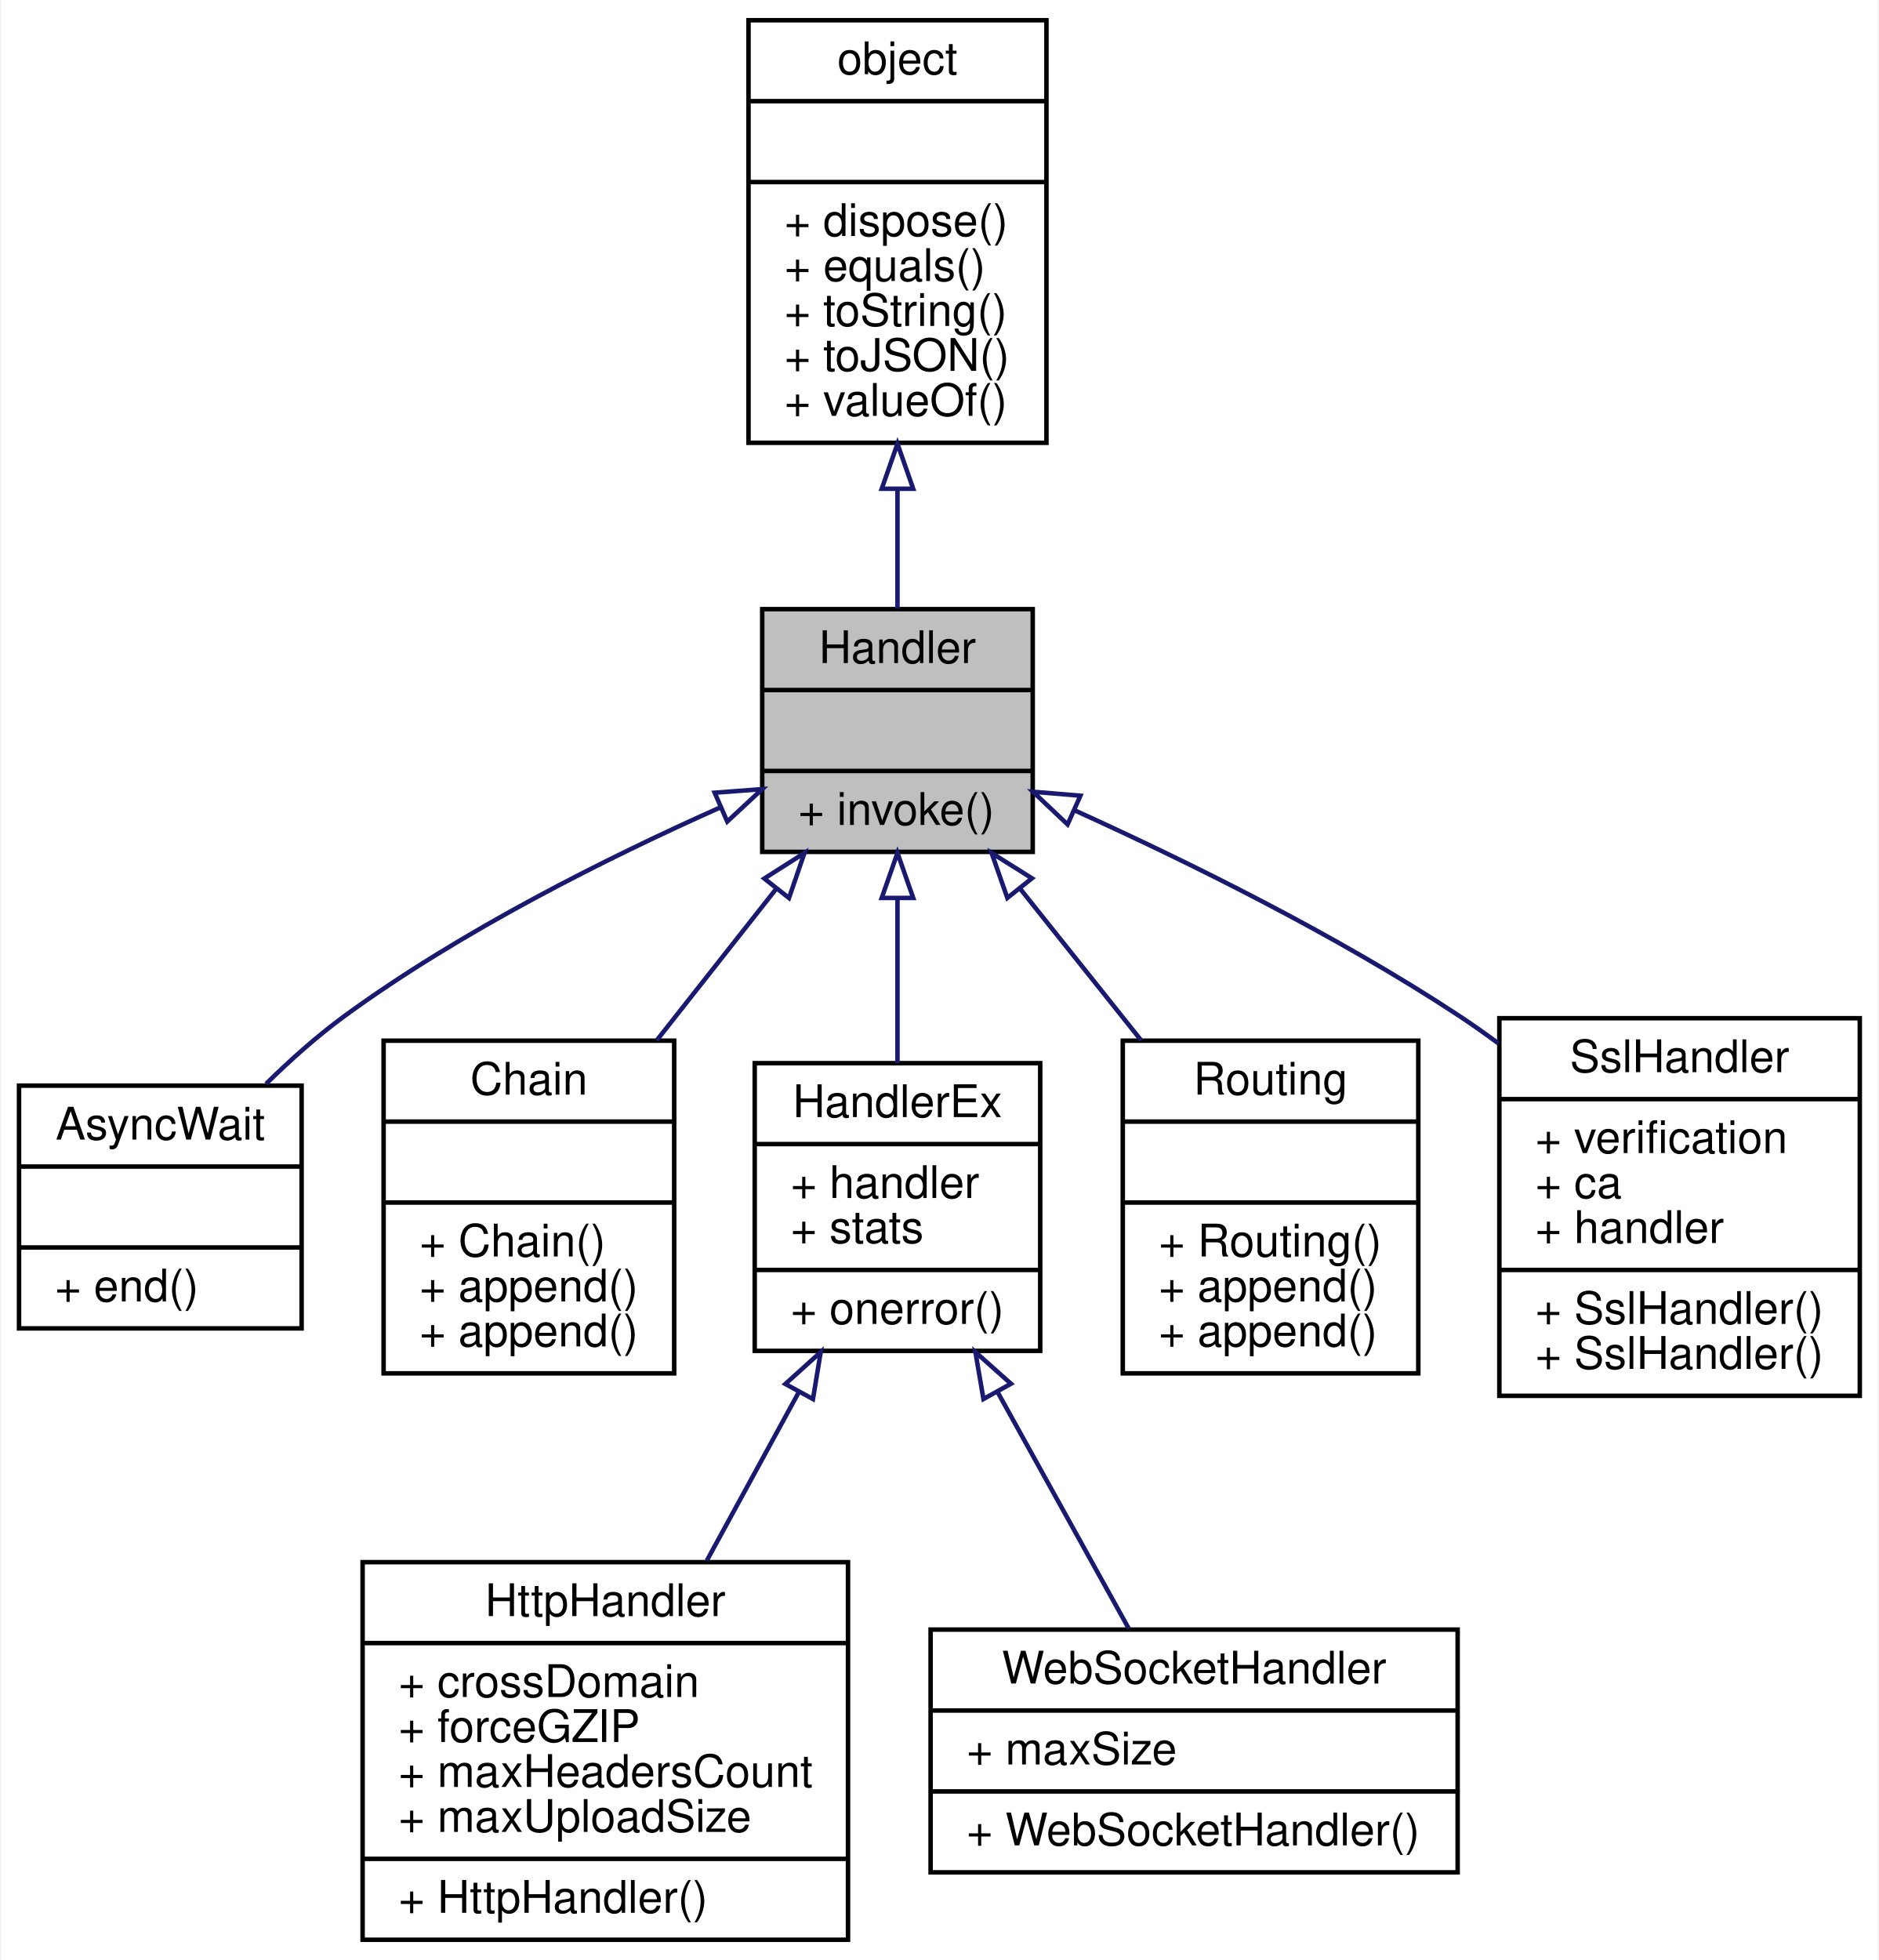
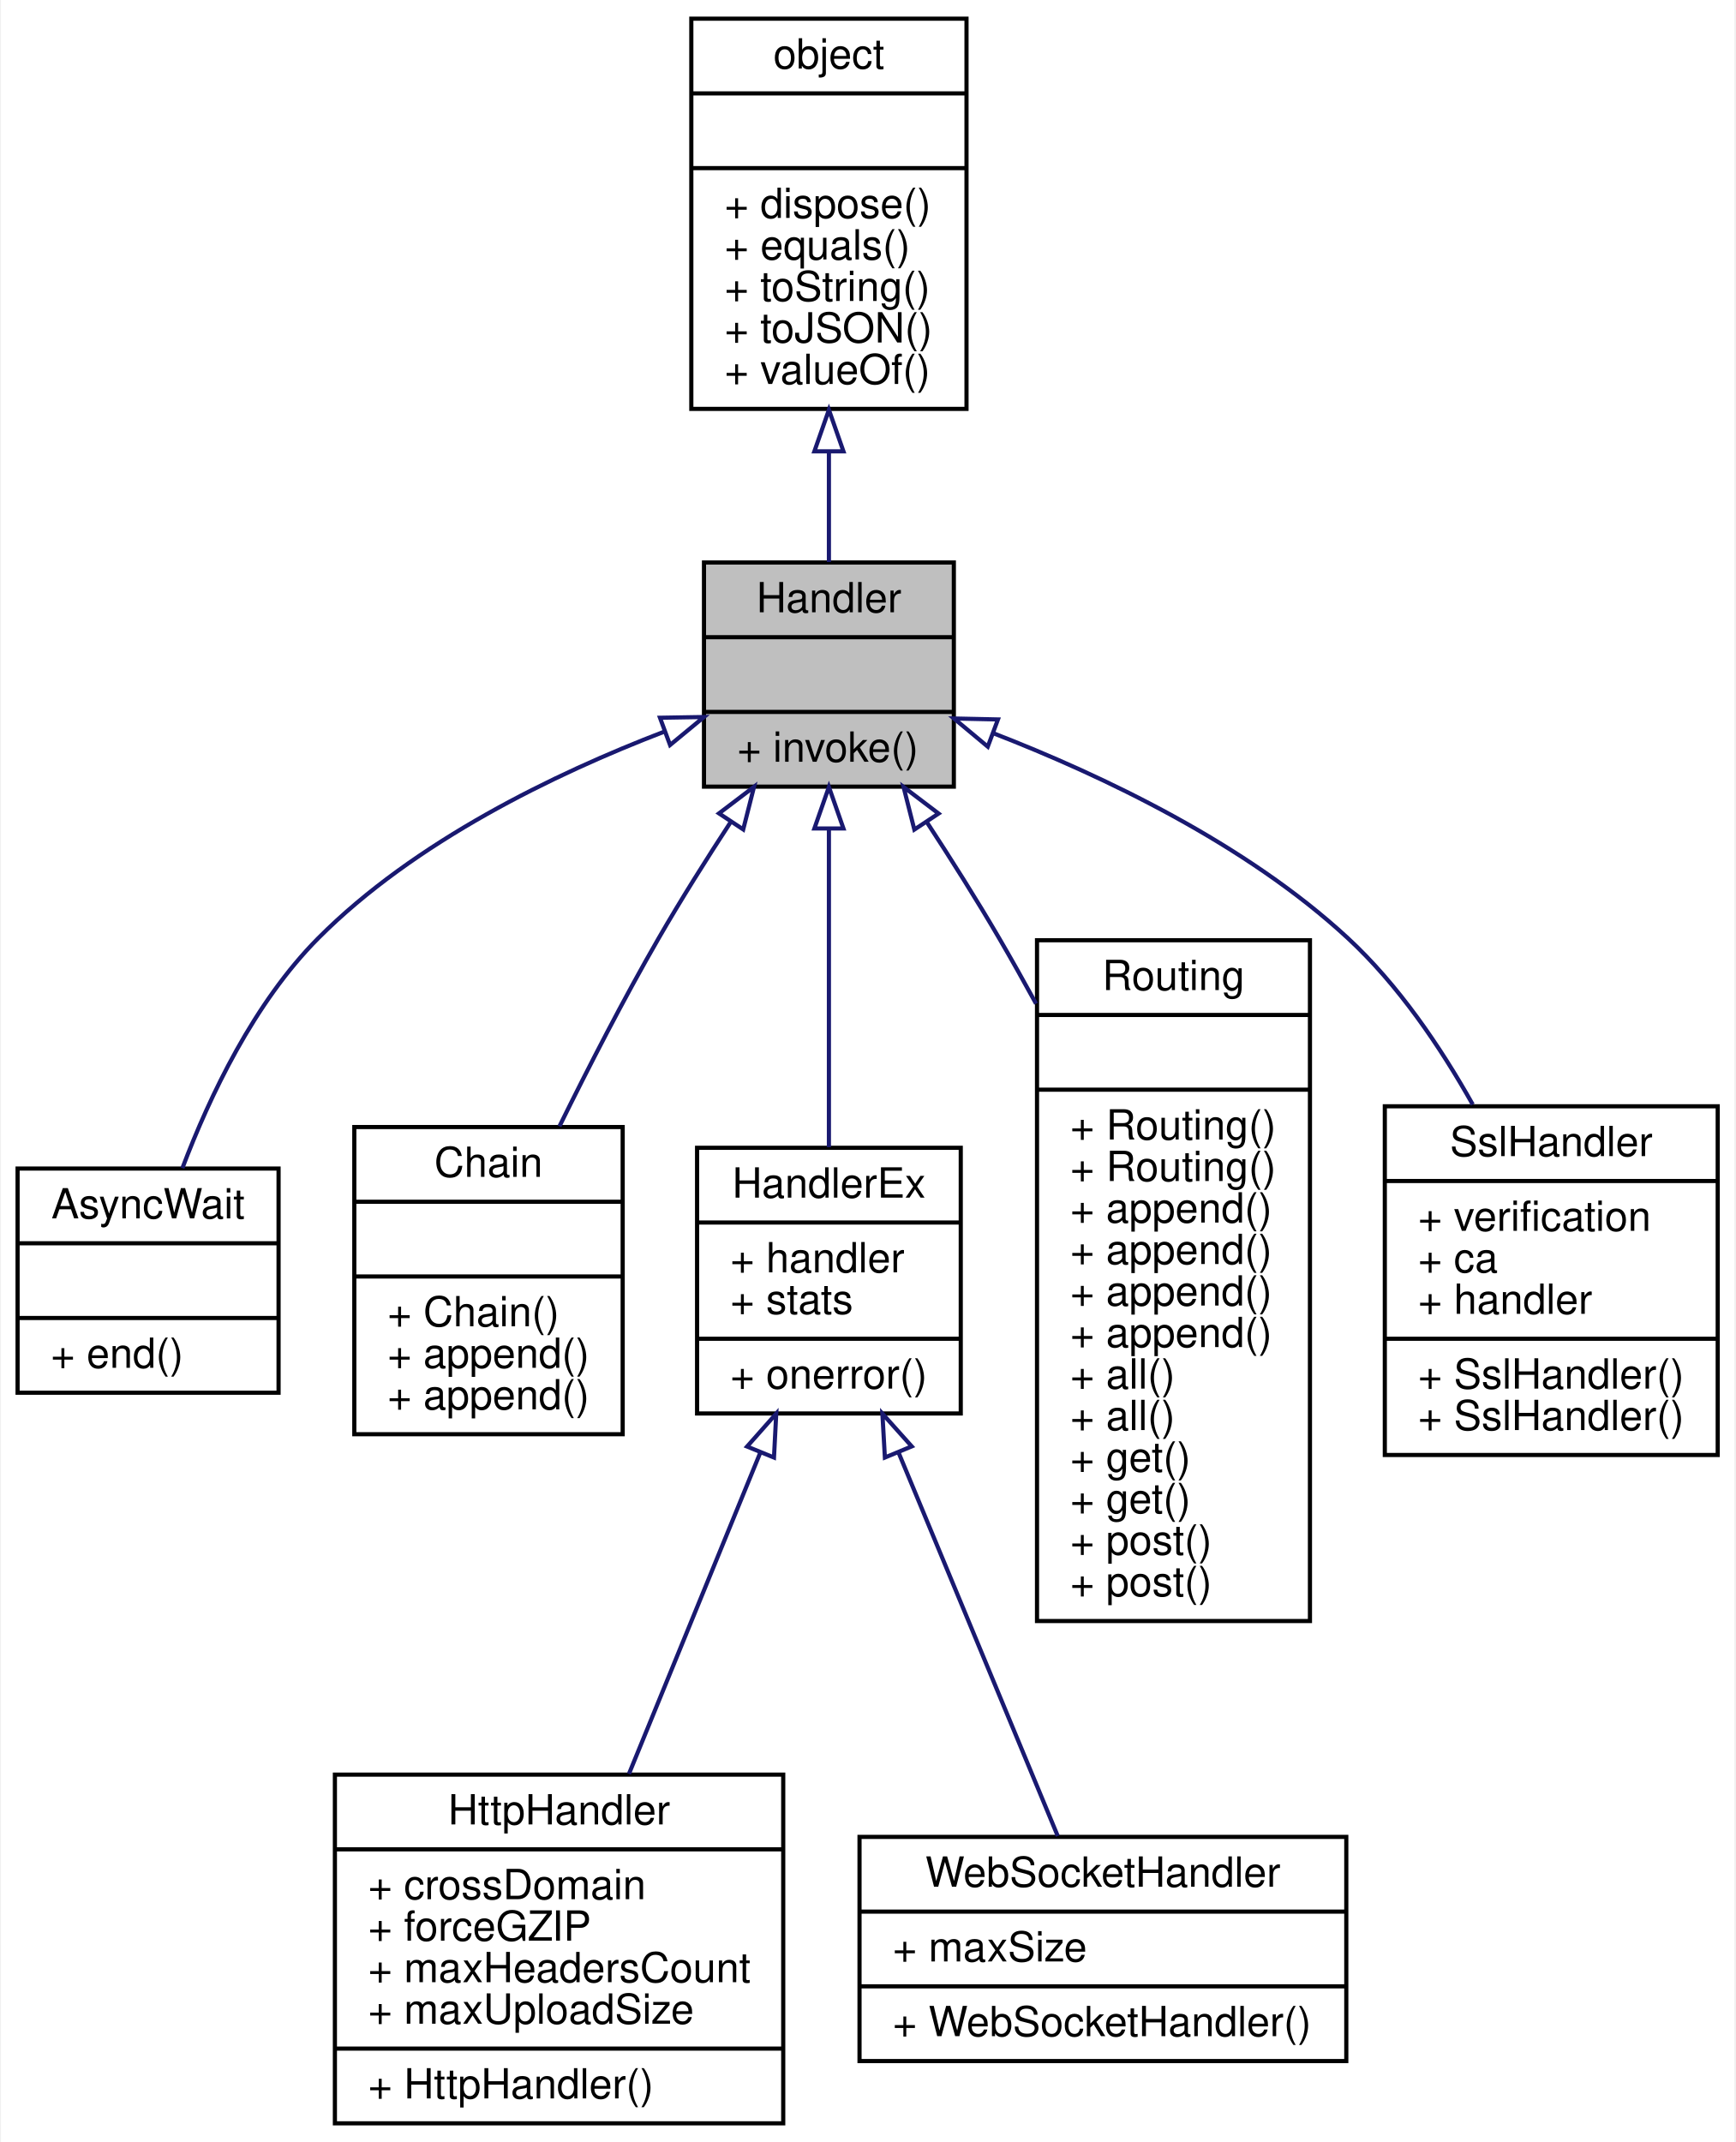
- <svg xmlns="http://www.w3.org/2000/svg" xmlns:xlink="http://www.w3.org/1999/xlink" width="418pt" height="436pt" viewBox="0.00 0.00 417.53 436.00">
-   <g id="graph0" class="graph" transform="scale(1 1) rotate(0) translate(4 432)">
-     <polygon fill="white" stroke="none" points="-4,4 -4,-432 413.527,-432 413.527,4 -4,4" />
+ <svg xmlns="http://www.w3.org/2000/svg" xmlns:xlink="http://www.w3.org/1999/xlink" width="418pt" height="516pt" viewBox="0.00 0.00 417.53 516.00">
+   <g id="graph0" class="graph" transform="scale(1 1) rotate(0) translate(4 512)">
+     <polygon fill="white" stroke="none" points="-4,4 -4,-512 413.527,-512 413.527,4 -4,4" />
    <g id="node1" class="node">
-       <polygon fill="#bfbfbf" stroke="black" points="165.34,-242.5 165.34,-296.5 225.525,-296.5 225.525,-242.5 165.34,-242.5" />
-       <text text-anchor="middle" x="195.433" y="-284.5" font-family="Helvetica,sans-Serif" font-size="10.00">Handler</text>
-       <polyline fill="none" stroke="black" points="165.34,-278.5 225.525,-278.5 " />
-       <text text-anchor="middle" x="195.433" y="-266.5" font-family="Helvetica,sans-Serif" font-size="10.00"> </text>
-       <polyline fill="none" stroke="black" points="165.34,-260.5 225.525,-260.5 " />
-       <text text-anchor="start" x="173.34" y="-248.5" font-family="Helvetica,sans-Serif" font-size="10.00">+ invoke()</text>
+       <polygon fill="#bfbfbf" stroke="black" points="165.34,-322.5 165.34,-376.5 225.525,-376.5 225.525,-322.5 165.34,-322.5" />
+       <text text-anchor="middle" x="195.433" y="-364.5" font-family="Helvetica,sans-Serif" font-size="10.00">Handler</text>
+       <polyline fill="none" stroke="black" points="165.34,-358.5 225.525,-358.5 " />
+       <text text-anchor="middle" x="195.433" y="-346.5" font-family="Helvetica,sans-Serif" font-size="10.00"> </text>
+       <polyline fill="none" stroke="black" points="165.34,-340.5 225.525,-340.5 " />
+       <text text-anchor="start" x="173.34" y="-328.5" font-family="Helvetica,sans-Serif" font-size="10.00">+ invoke()</text>
    </g>
    <g id="node3" class="node">
      <g id="a_node3">
        <a xlink:href="../../d2/d88/interfaceAsyncWait.html" target="_top" xlink:title="消息处理器异步等待对象 ">
-           <polygon fill="white" stroke="black" points="0,-136.5 0,-190.5 62.865,-190.5 62.865,-136.5 0,-136.5" />
-           <text text-anchor="middle" x="31.433" y="-178.5" font-family="Helvetica,sans-Serif" font-size="10.00">AsyncWait</text>
-           <polyline fill="none" stroke="black" points="0,-172.5 62.865,-172.5 " />
-           <text text-anchor="middle" x="31.433" y="-160.5" font-family="Helvetica,sans-Serif" font-size="10.00"> </text>
-           <polyline fill="none" stroke="black" points="0,-154.5 62.865,-154.5 " />
-           <text text-anchor="start" x="8" y="-142.5" font-family="Helvetica,sans-Serif" font-size="10.00">+ end()</text>
+           <polygon fill="white" stroke="black" points="0,-176.5 0,-230.5 62.865,-230.5 62.865,-176.5 0,-176.5" />
+           <text text-anchor="middle" x="31.433" y="-218.5" font-family="Helvetica,sans-Serif" font-size="10.00">AsyncWait</text>
+           <polyline fill="none" stroke="black" points="0,-212.5 62.865,-212.5 " />
+           <text text-anchor="middle" x="31.433" y="-200.5" font-family="Helvetica,sans-Serif" font-size="10.00"> </text>
+           <polyline fill="none" stroke="black" points="0,-194.5 62.865,-194.5 " />
+           <text text-anchor="start" x="8" y="-182.5" font-family="Helvetica,sans-Serif" font-size="10.00">+ end()</text>
        </a>
      </g>
    </g>
    <g id="edge2" class="edge">
-       <path fill="none" stroke="midnightblue" d="M156.103,-252.428C131.002,-241.249 98.418,-224.978 72.433,-206 66.38,-201.58 60.401,-196.247 54.958,-190.899" />
-       <polygon fill="none" stroke="midnightblue" points="154.763,-255.662 165.328,-256.458 157.566,-249.247 154.763,-255.662" />
+       <path fill="none" stroke="midnightblue" d="M155.673,-335.71C129.404,-325.62 95.664,-309.326 72.433,-286 57.008,-270.513 46.299,-248.04 39.704,-230.613" />
+       <polygon fill="none" stroke="midnightblue" points="154.744,-339.098 165.337,-339.275 157.167,-332.53 154.744,-339.098" />
    </g>
    <g id="node4" class="node">
      <g id="a_node4">
        <a xlink:href="../../d3/d78/interfaceChain.html" target="_top" xlink:title="消息处理器链处理对象 ">
-           <polygon fill="white" stroke="black" points="81.109,-126.5 81.109,-200.5 145.756,-200.5 145.756,-126.5 81.109,-126.5" />
-           <text text-anchor="middle" x="113.433" y="-188.5" font-family="Helvetica,sans-Serif" font-size="10.00">Chain</text>
-           <polyline fill="none" stroke="black" points="81.109,-182.5 145.756,-182.5 " />
-           <text text-anchor="middle" x="113.433" y="-170.5" font-family="Helvetica,sans-Serif" font-size="10.00"> </text>
-           <polyline fill="none" stroke="black" points="81.109,-164.5 145.756,-164.5 " />
-           <text text-anchor="start" x="89.109" y="-152.5" font-family="Helvetica,sans-Serif" font-size="10.00">+ Chain()</text>
-           <text text-anchor="start" x="89.109" y="-142.5" font-family="Helvetica,sans-Serif" font-size="10.00">+ append()</text>
-           <text text-anchor="start" x="89.109" y="-132.5" font-family="Helvetica,sans-Serif" font-size="10.00">+ append()</text>
+           <polygon fill="white" stroke="black" points="81.109,-166.5 81.109,-240.5 145.756,-240.5 145.756,-166.5 81.109,-166.5" />
+           <text text-anchor="middle" x="113.433" y="-228.5" font-family="Helvetica,sans-Serif" font-size="10.00">Chain</text>
+           <polyline fill="none" stroke="black" points="81.109,-222.5 145.756,-222.5 " />
+           <text text-anchor="middle" x="113.433" y="-210.5" font-family="Helvetica,sans-Serif" font-size="10.00"> </text>
+           <polyline fill="none" stroke="black" points="81.109,-204.5 145.756,-204.5 " />
+           <text text-anchor="start" x="89.109" y="-192.5" font-family="Helvetica,sans-Serif" font-size="10.00">+ Chain()</text>
+           <text text-anchor="start" x="89.109" y="-182.5" font-family="Helvetica,sans-Serif" font-size="10.00">+ append()</text>
+           <text text-anchor="start" x="89.109" y="-172.5" font-family="Helvetica,sans-Serif" font-size="10.00">+ append()</text>
        </a>
      </g>
    </g>
    <g id="edge3" class="edge">
-       <path fill="none" stroke="midnightblue" d="M168.433,-234.256C159.913,-223.451 150.477,-211.483 141.861,-200.555" />
-       <polygon fill="none" stroke="midnightblue" points="165.801,-236.571 174.741,-242.256 171.297,-232.237 165.801,-236.571" />
+       <path fill="none" stroke="midnightblue" d="M171.857,-314.101C165.958,-305.084 159.79,-295.285 154.433,-286 146.042,-271.458 137.57,-254.986 130.523,-240.675" />
+       <polygon fill="none" stroke="midnightblue" points="168.955,-316.057 177.395,-322.462 174.791,-312.192 168.955,-316.057" />
    </g>
    <g id="node5" class="node">
      <g id="a_node5">
        <a xlink:href="../../dc/de5/interfaceHandlerEx.html" target="_top" xlink:title="扩展消息处理器接口 ">
-           <polygon fill="white" stroke="black" points="163.675,-131.5 163.675,-195.5 227.19,-195.5 227.19,-131.5 163.675,-131.5" />
-           <text text-anchor="middle" x="195.433" y="-183.5" font-family="Helvetica,sans-Serif" font-size="10.00">HandlerEx</text>
-           <polyline fill="none" stroke="black" points="163.675,-177.5 227.19,-177.5 " />
-           <text text-anchor="start" x="171.675" y="-165.5" font-family="Helvetica,sans-Serif" font-size="10.00">+ handler</text>
-           <text text-anchor="start" x="171.675" y="-155.5" font-family="Helvetica,sans-Serif" font-size="10.00">+ stats</text>
-           <polyline fill="none" stroke="black" points="163.675,-149.5 227.19,-149.5 " />
-           <text text-anchor="start" x="171.675" y="-137.5" font-family="Helvetica,sans-Serif" font-size="10.00">+ onerror()</text>
+           <polygon fill="white" stroke="black" points="163.675,-171.5 163.675,-235.5 227.19,-235.5 227.19,-171.5 163.675,-171.5" />
+           <text text-anchor="middle" x="195.433" y="-223.5" font-family="Helvetica,sans-Serif" font-size="10.00">HandlerEx</text>
+           <polyline fill="none" stroke="black" points="163.675,-217.5 227.19,-217.5 " />
+           <text text-anchor="start" x="171.675" y="-205.5" font-family="Helvetica,sans-Serif" font-size="10.00">+ handler</text>
+           <text text-anchor="start" x="171.675" y="-195.5" font-family="Helvetica,sans-Serif" font-size="10.00">+ stats</text>
+           <polyline fill="none" stroke="black" points="163.675,-189.5 227.19,-189.5 " />
+           <text text-anchor="start" x="171.675" y="-177.5" font-family="Helvetica,sans-Serif" font-size="10.00">+ onerror()</text>
        </a>
      </g>
    </g>
    <g id="edge4" class="edge">
-       <path fill="none" stroke="midnightblue" d="M195.433,-232.148C195.433,-220.208 195.433,-207.054 195.433,-195.545" />
-       <polygon fill="none" stroke="midnightblue" points="191.933,-232.256 195.433,-242.256 198.933,-232.256 191.933,-232.256" />
+       <path fill="none" stroke="midnightblue" d="M195.433,-312.117C195.433,-288.527 195.433,-258.118 195.433,-235.645" />
+       <polygon fill="none" stroke="midnightblue" points="191.933,-312.423 195.433,-322.423 198.933,-312.423 191.933,-312.423" />
    </g>
    <g id="node8" class="node">
      <g id="a_node8">
        <a xlink:href="../../df/dcb/interfaceRouting.html" target="_top" xlink:title="消息处理器路由对象 ">
-           <polygon fill="white" stroke="black" points="245.56,-126.5 245.56,-200.5 311.306,-200.5 311.306,-126.5 245.56,-126.5" />
-           <text text-anchor="middle" x="278.433" y="-188.5" font-family="Helvetica,sans-Serif" font-size="10.00">Routing</text>
-           <polyline fill="none" stroke="black" points="245.56,-182.5 311.306,-182.5 " />
-           <text text-anchor="middle" x="278.433" y="-170.5" font-family="Helvetica,sans-Serif" font-size="10.00"> </text>
-           <polyline fill="none" stroke="black" points="245.56,-164.5 311.306,-164.5 " />
-           <text text-anchor="start" x="253.56" y="-152.5" font-family="Helvetica,sans-Serif" font-size="10.00">+ Routing()</text>
-           <text text-anchor="start" x="253.56" y="-142.5" font-family="Helvetica,sans-Serif" font-size="10.00">+ append()</text>
-           <text text-anchor="start" x="253.56" y="-132.5" font-family="Helvetica,sans-Serif" font-size="10.00">+ append()</text>
+           <polygon fill="white" stroke="black" points="245.56,-121.5 245.56,-285.5 311.306,-285.5 311.306,-121.5 245.56,-121.5" />
+           <text text-anchor="middle" x="278.433" y="-273.5" font-family="Helvetica,sans-Serif" font-size="10.00">Routing</text>
+           <polyline fill="none" stroke="black" points="245.56,-267.5 311.306,-267.5 " />
+           <text text-anchor="middle" x="278.433" y="-255.5" font-family="Helvetica,sans-Serif" font-size="10.00"> </text>
+           <polyline fill="none" stroke="black" points="245.56,-249.5 311.306,-249.5 " />
+           <text text-anchor="start" x="253.56" y="-237.5" font-family="Helvetica,sans-Serif" font-size="10.00">+ Routing()</text>
+           <text text-anchor="start" x="253.56" y="-227.5" font-family="Helvetica,sans-Serif" font-size="10.00">+ Routing()</text>
+           <text text-anchor="start" x="253.56" y="-217.5" font-family="Helvetica,sans-Serif" font-size="10.00">+ append()</text>
+           <text text-anchor="start" x="253.56" y="-207.5" font-family="Helvetica,sans-Serif" font-size="10.00">+ append()</text>
+           <text text-anchor="start" x="253.56" y="-197.5" font-family="Helvetica,sans-Serif" font-size="10.00">+ append()</text>
+           <text text-anchor="start" x="253.56" y="-187.5" font-family="Helvetica,sans-Serif" font-size="10.00">+ append()</text>
+           <text text-anchor="start" x="253.56" y="-177.5" font-family="Helvetica,sans-Serif" font-size="10.00">+ all()</text>
+           <text text-anchor="start" x="253.56" y="-167.5" font-family="Helvetica,sans-Serif" font-size="10.00">+ all()</text>
+           <text text-anchor="start" x="253.56" y="-157.5" font-family="Helvetica,sans-Serif" font-size="10.00">+ get()</text>
+           <text text-anchor="start" x="253.56" y="-147.5" font-family="Helvetica,sans-Serif" font-size="10.00">+ get()</text>
+           <text text-anchor="start" x="253.56" y="-137.5" font-family="Helvetica,sans-Serif" font-size="10.00">+ post()</text>
+           <text text-anchor="start" x="253.56" y="-127.5" font-family="Helvetica,sans-Serif" font-size="10.00">+ post()</text>
        </a>
      </g>
    </g>
    <g id="edge7" class="edge">
-       <path fill="none" stroke="midnightblue" d="M222.762,-234.256C231.385,-223.451 240.937,-211.483 249.658,-200.555" />
-       <polygon fill="none" stroke="midnightblue" points="219.879,-232.257 216.377,-242.256 225.35,-236.624 219.879,-232.257" />
+       <path fill="none" stroke="midnightblue" d="M218.946,-314.065C224.846,-305.049 231.03,-295.258 236.433,-286 239.401,-280.913 242.388,-275.594 245.328,-270.217" />
+       <polygon fill="none" stroke="midnightblue" points="216.011,-312.157 213.412,-322.428 221.849,-316.02 216.011,-312.157" />
    </g>
    <g id="node9" class="node">
      <g id="a_node9">
        <a xlink:href="../../df/dd8/interfaceSslHandler.html" target="_top" xlink:title="ssl 协议转换处理器 ">
-           <polygon fill="white" stroke="black" points="329.338,-121.5 329.338,-205.5 409.527,-205.5 409.527,-121.5 329.338,-121.5" />
-           <text text-anchor="middle" x="369.433" y="-193.5" font-family="Helvetica,sans-Serif" font-size="10.00">SslHandler</text>
-           <polyline fill="none" stroke="black" points="329.338,-187.5 409.527,-187.5 " />
-           <text text-anchor="start" x="337.338" y="-175.5" font-family="Helvetica,sans-Serif" font-size="10.00">+ verification</text>
-           <text text-anchor="start" x="337.338" y="-165.5" font-family="Helvetica,sans-Serif" font-size="10.00">+ ca</text>
-           <text text-anchor="start" x="337.338" y="-155.5" font-family="Helvetica,sans-Serif" font-size="10.00">+ handler</text>
-           <polyline fill="none" stroke="black" points="329.338,-149.5 409.527,-149.5 " />
-           <text text-anchor="start" x="337.338" y="-137.5" font-family="Helvetica,sans-Serif" font-size="10.00">+ SslHandler()</text>
-           <text text-anchor="start" x="337.338" y="-127.5" font-family="Helvetica,sans-Serif" font-size="10.00">+ SslHandler()</text>
+           <polygon fill="white" stroke="black" points="329.338,-161.5 329.338,-245.5 409.527,-245.5 409.527,-161.5 329.338,-161.5" />
+           <text text-anchor="middle" x="369.433" y="-233.5" font-family="Helvetica,sans-Serif" font-size="10.00">SslHandler</text>
+           <polyline fill="none" stroke="black" points="329.338,-227.5 409.527,-227.5 " />
+           <text text-anchor="start" x="337.338" y="-215.5" font-family="Helvetica,sans-Serif" font-size="10.00">+ verification</text>
+           <text text-anchor="start" x="337.338" y="-205.5" font-family="Helvetica,sans-Serif" font-size="10.00">+ ca</text>
+           <text text-anchor="start" x="337.338" y="-195.5" font-family="Helvetica,sans-Serif" font-size="10.00">+ handler</text>
+           <polyline fill="none" stroke="black" points="329.338,-189.5 409.527,-189.5 " />
+           <text text-anchor="start" x="337.338" y="-177.5" font-family="Helvetica,sans-Serif" font-size="10.00">+ SslHandler()</text>
+           <text text-anchor="start" x="337.338" y="-167.5" font-family="Helvetica,sans-Serif" font-size="10.00">+ SslHandler()</text>
        </a>
      </g>
    </g>
    <g id="edge8" class="edge">
-       <path fill="none" stroke="midnightblue" d="M234.86,-251.731C260.152,-240.271 293.226,-223.949 320.433,-206 323.317,-204.097 326.222,-202.046 329.099,-199.911" />
-       <polygon fill="none" stroke="midnightblue" points="233.279,-248.604 225.576,-255.878 236.134,-254.995 233.279,-248.604" />
+       <path fill="none" stroke="midnightblue" d="M234.931,-335.409C261.428,-325.135 295.847,-308.747 320.433,-286 332.551,-274.788 342.679,-259.899 350.522,-245.917" />
+       <polygon fill="none" stroke="midnightblue" points="233.698,-332.133 225.56,-338.917 236.152,-338.689 233.698,-332.133" />
    </g>
    <g id="node2" class="node">
      <g id="a_node2">
        <a xlink:href="../../db/d38/interfaceobject.html" target="_top" xlink:title="基础对象，所有对象均继承于此 ">
-           <polygon fill="white" stroke="black" points="162.289,-333.5 162.289,-427.5 228.577,-427.5 228.577,-333.5 162.289,-333.5" />
-           <text text-anchor="middle" x="195.433" y="-415.5" font-family="Helvetica,sans-Serif" font-size="10.00">object</text>
-           <polyline fill="none" stroke="black" points="162.289,-409.5 228.577,-409.5 " />
-           <text text-anchor="middle" x="195.433" y="-397.5" font-family="Helvetica,sans-Serif" font-size="10.00"> </text>
-           <polyline fill="none" stroke="black" points="162.289,-391.5 228.577,-391.5 " />
-           <text text-anchor="start" x="170.289" y="-379.5" font-family="Helvetica,sans-Serif" font-size="10.00">+ dispose()</text>
-           <text text-anchor="start" x="170.289" y="-369.5" font-family="Helvetica,sans-Serif" font-size="10.00">+ equals()</text>
-           <text text-anchor="start" x="170.289" y="-359.5" font-family="Helvetica,sans-Serif" font-size="10.00">+ toString()</text>
-           <text text-anchor="start" x="170.289" y="-349.5" font-family="Helvetica,sans-Serif" font-size="10.00">+ toJSON()</text>
-           <text text-anchor="start" x="170.289" y="-339.5" font-family="Helvetica,sans-Serif" font-size="10.00">+ valueOf()</text>
+           <polygon fill="white" stroke="black" points="162.289,-413.5 162.289,-507.5 228.577,-507.5 228.577,-413.5 162.289,-413.5" />
+           <text text-anchor="middle" x="195.433" y="-495.5" font-family="Helvetica,sans-Serif" font-size="10.00">object</text>
+           <polyline fill="none" stroke="black" points="162.289,-489.5 228.577,-489.5 " />
+           <text text-anchor="middle" x="195.433" y="-477.5" font-family="Helvetica,sans-Serif" font-size="10.00"> </text>
+           <polyline fill="none" stroke="black" points="162.289,-471.5 228.577,-471.5 " />
+           <text text-anchor="start" x="170.289" y="-459.5" font-family="Helvetica,sans-Serif" font-size="10.00">+ dispose()</text>
+           <text text-anchor="start" x="170.289" y="-449.5" font-family="Helvetica,sans-Serif" font-size="10.00">+ equals()</text>
+           <text text-anchor="start" x="170.289" y="-439.5" font-family="Helvetica,sans-Serif" font-size="10.00">+ toString()</text>
+           <text text-anchor="start" x="170.289" y="-429.5" font-family="Helvetica,sans-Serif" font-size="10.00">+ toJSON()</text>
+           <text text-anchor="start" x="170.289" y="-419.5" font-family="Helvetica,sans-Serif" font-size="10.00">+ valueOf()</text>
        </a>
      </g>
    </g>
    <g id="edge1" class="edge">
-       <path fill="none" stroke="midnightblue" d="M195.433,-323.212C195.433,-313.916 195.433,-304.69 195.433,-296.617" />
-       <polygon fill="none" stroke="midnightblue" points="191.933,-323.274 195.433,-333.274 198.933,-323.274 191.933,-323.274" />
+       <path fill="none" stroke="midnightblue" d="M195.433,-403.212C195.433,-393.916 195.433,-384.69 195.433,-376.617" />
+       <polygon fill="none" stroke="midnightblue" points="191.933,-403.274 195.433,-413.274 198.933,-403.274 191.933,-403.274" />
    </g>
    <g id="node6" class="node">
      <g id="a_node6">
        <a xlink:href="../../d6/d18/interfaceHttpHandler.html" target="_top" xlink:title="http 协议转换处理器 ">
          <polygon fill="white" stroke="black" points="76.436,-0.5 76.436,-84.5 184.429,-84.5 184.429,-0.5 76.436,-0.5" />
          <text text-anchor="middle" x="130.433" y="-72.5" font-family="Helvetica,sans-Serif" font-size="10.00">HttpHandler</text>
          <polyline fill="none" stroke="black" points="76.436,-66.5 184.429,-66.5 " />
          <text text-anchor="start" x="84.436" y="-54.5" font-family="Helvetica,sans-Serif" font-size="10.00">+ crossDomain</text>
          <text text-anchor="start" x="84.436" y="-44.5" font-family="Helvetica,sans-Serif" font-size="10.00">+ forceGZIP</text>
          <text text-anchor="start" x="84.436" y="-34.5" font-family="Helvetica,sans-Serif" font-size="10.00">+ maxHeadersCount</text>
          <text text-anchor="start" x="84.436" y="-24.5" font-family="Helvetica,sans-Serif" font-size="10.00">+ maxUploadSize</text>
          <polyline fill="none" stroke="black" points="76.436,-18.5 184.429,-18.5 " />
          <text text-anchor="start" x="84.436" y="-6.5" font-family="Helvetica,sans-Serif" font-size="10.00">+ HttpHandler()</text>
        </a>
      </g>
    </g>
    <g id="edge5" class="edge">
-       <path fill="none" stroke="midnightblue" d="M173.465,-122.283C166.879,-110.225 159.646,-96.984 153.021,-84.854" />
-       <polygon fill="none" stroke="midnightblue" points="170.489,-124.136 178.355,-131.234 176.633,-120.78 170.489,-124.136" />
+       <path fill="none" stroke="midnightblue" d="M178.899,-162.056C169.213,-138.363 157.011,-108.514 147.273,-84.694" />
+       <polygon fill="none" stroke="midnightblue" points="175.722,-163.534 182.746,-171.466 182.201,-160.885 175.722,-163.534" />
    </g>
    <g id="node7" class="node">
      <g id="a_node7">
        <a xlink:href="../../da/d20/interfaceWebSocketHandler.html" target="_top" xlink:title="WebSocket 包协议转换处理器 ">
          <polygon fill="white" stroke="black" points="202.805,-15.5 202.805,-69.5 320.06,-69.5 320.06,-15.5 202.805,-15.5" />
          <text text-anchor="middle" x="261.433" y="-57.5" font-family="Helvetica,sans-Serif" font-size="10.00">WebSocketHandler</text>
          <polyline fill="none" stroke="black" points="202.805,-51.5 320.06,-51.5 " />
          <text text-anchor="start" x="210.805" y="-39.5" font-family="Helvetica,sans-Serif" font-size="10.00">+ maxSize</text>
          <polyline fill="none" stroke="black" points="202.805,-33.5 320.06,-33.5 " />
          <text text-anchor="start" x="210.805" y="-21.5" font-family="Helvetica,sans-Serif" font-size="10.00">+ WebSocketHandler()</text>
        </a>
      </g>
    </g>
    <g id="edge6" class="edge">
-       <path fill="none" stroke="midnightblue" d="M217.667,-122.41C227.305,-105.034 238.317,-85.177 246.885,-69.73" />
-       <polygon fill="none" stroke="midnightblue" points="214.563,-120.792 212.773,-131.234 220.684,-124.187 214.563,-120.792" />
+       <path fill="none" stroke="midnightblue" d="M212.237,-162.016C224.275,-133.016 240.136,-94.806 250.55,-69.717" />
+       <polygon fill="none" stroke="midnightblue" points="208.916,-160.888 208.315,-171.466 215.381,-163.572 208.916,-160.888" />
    </g>
  </g>
</svg>
